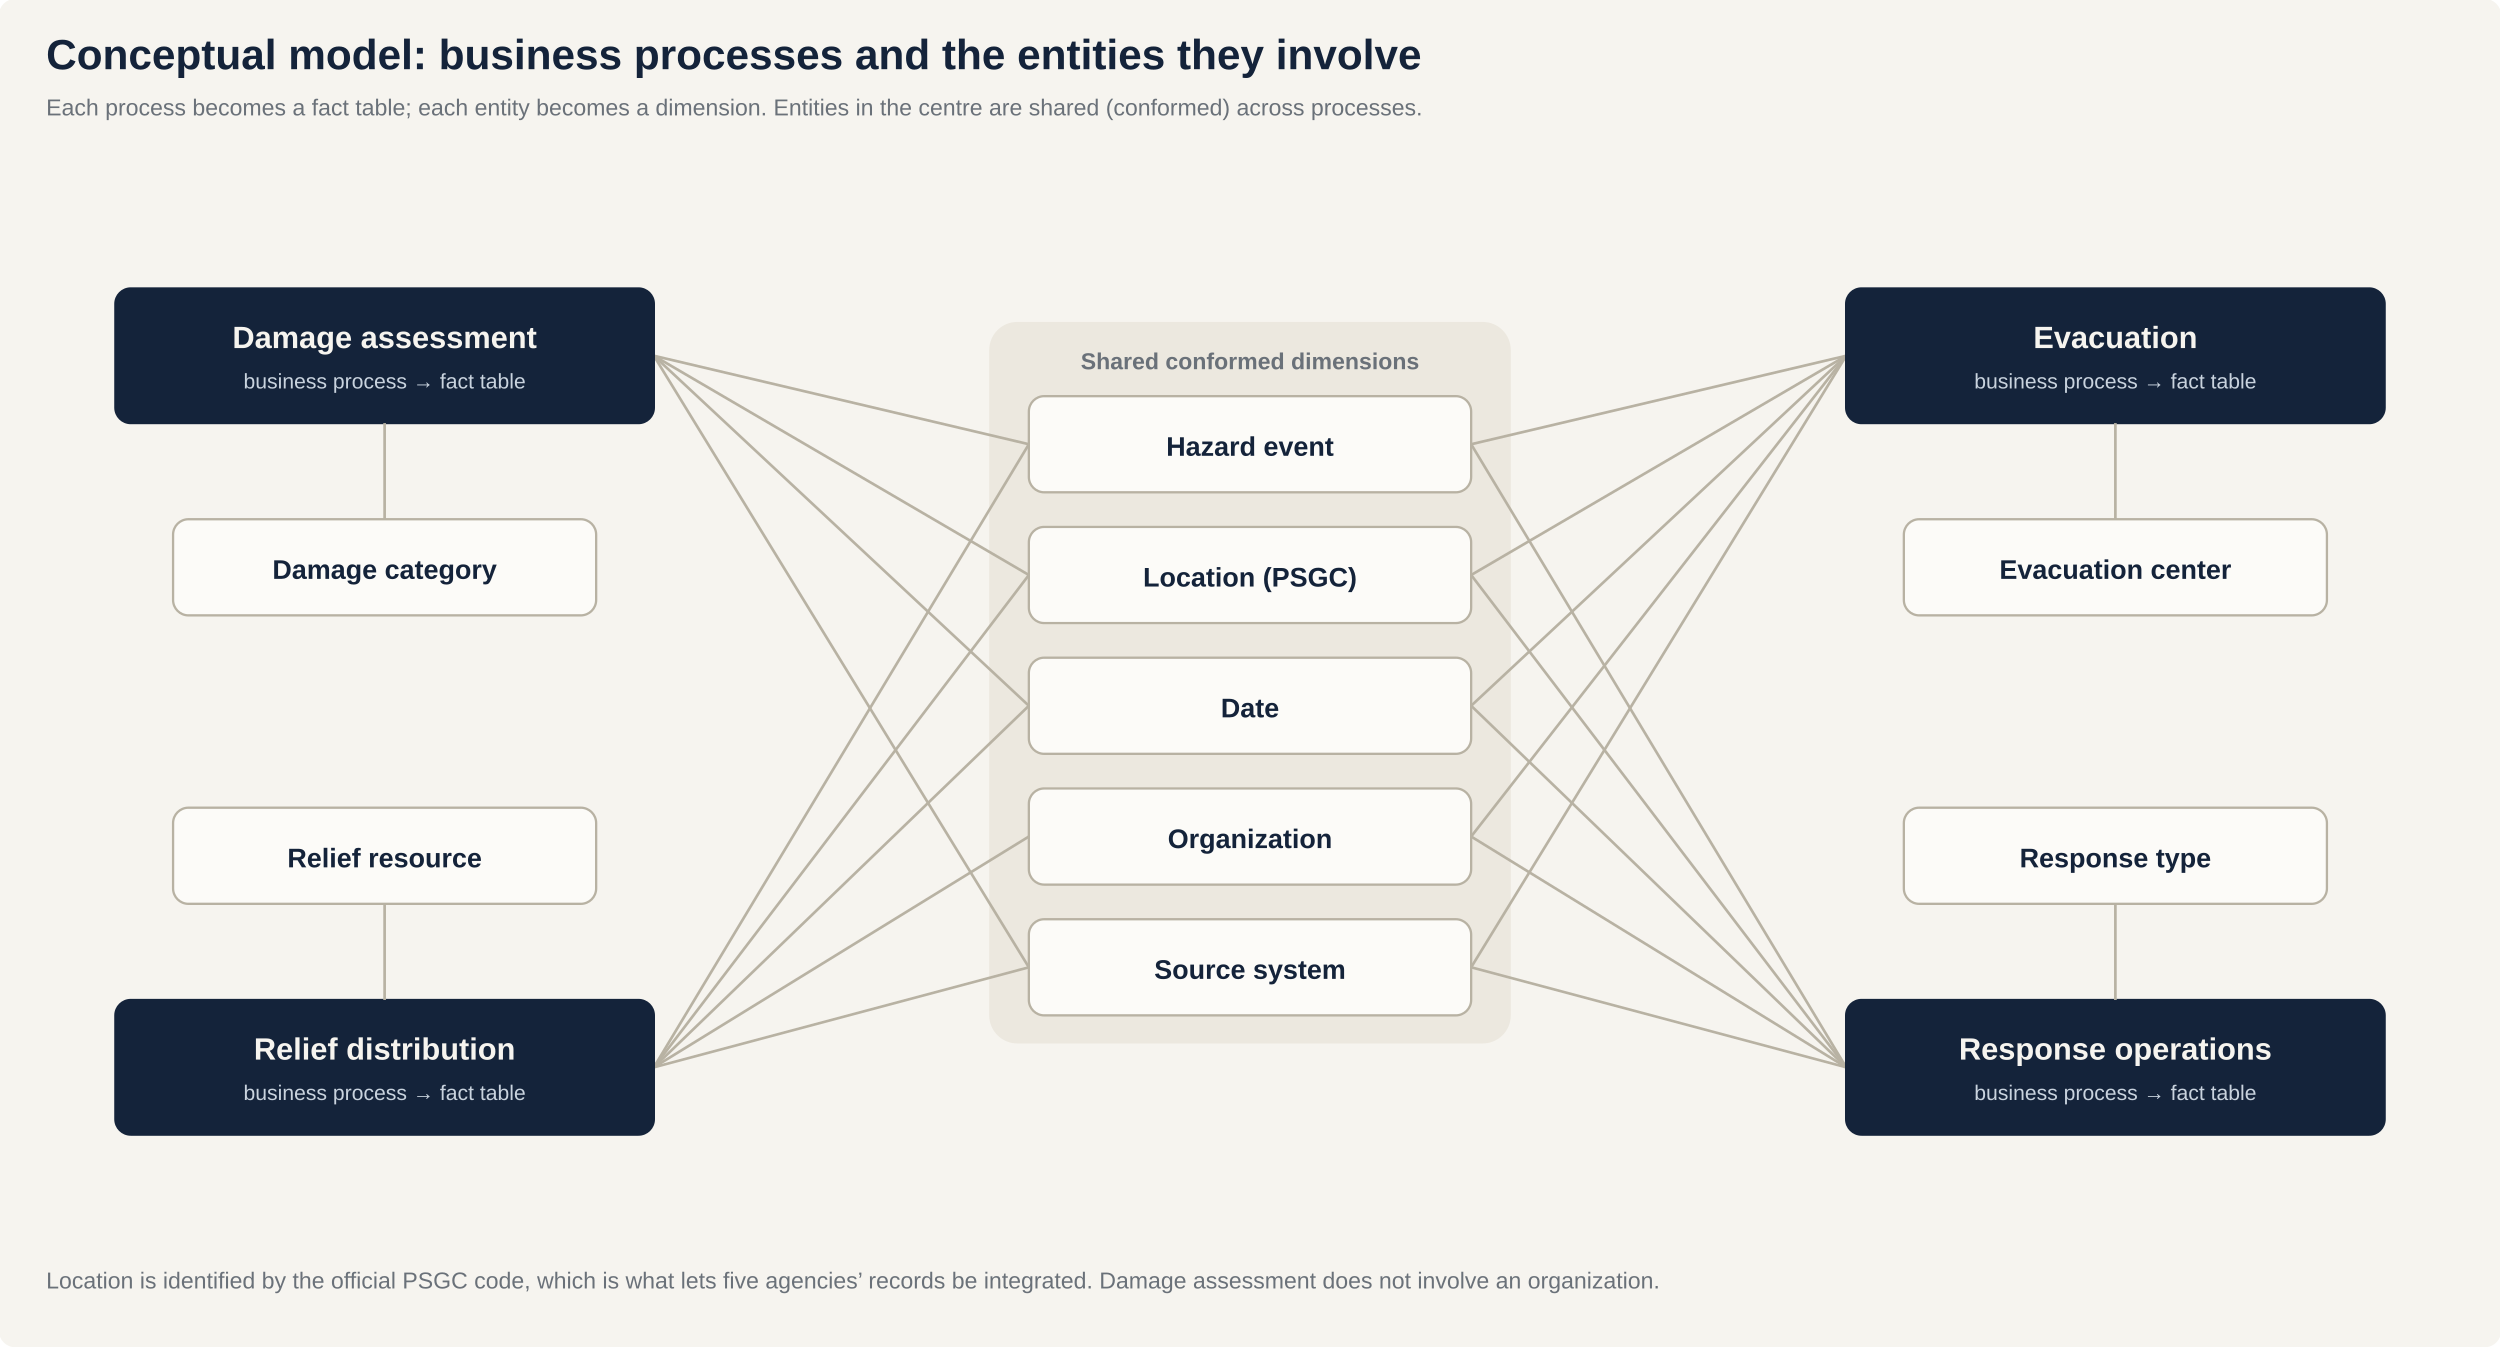
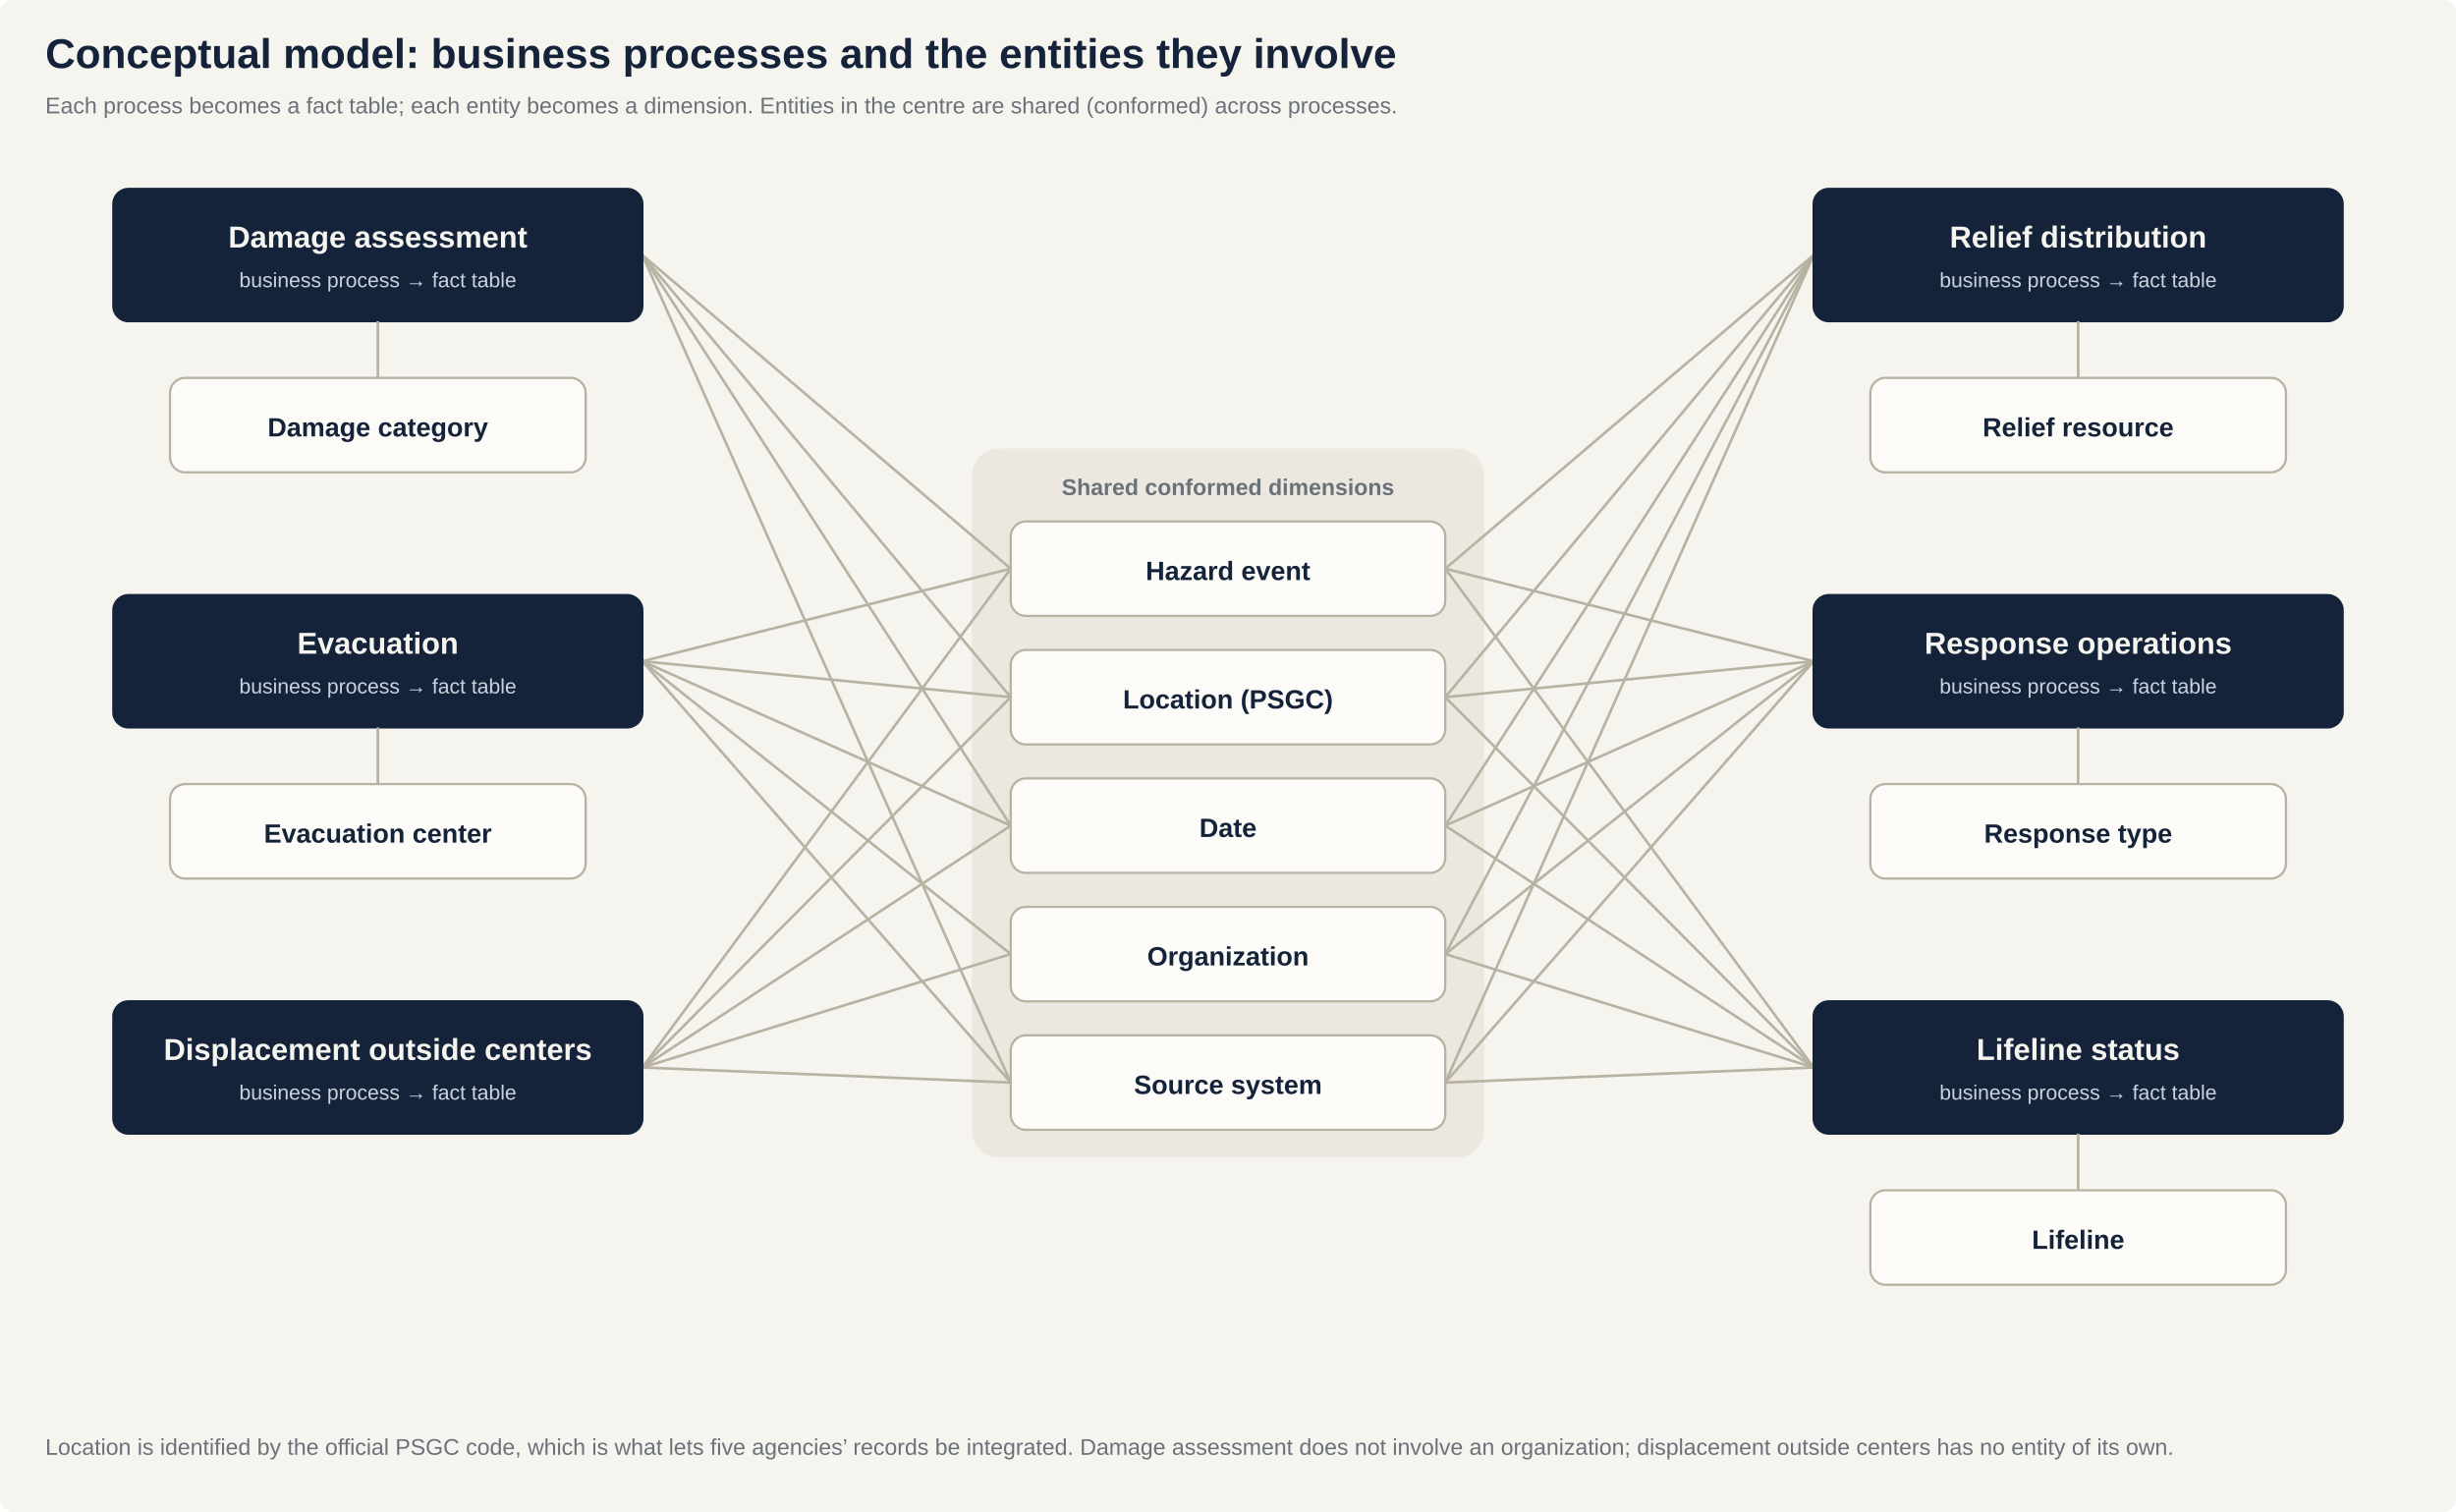
- <svg xmlns="http://www.w3.org/2000/svg" width="1300" height="700" viewBox="0 0 1300 700">
+ <svg xmlns="http://www.w3.org/2000/svg" width="1300" height="800" viewBox="0 0 1300 800">
  <defs>
    <marker id="arrow" viewBox="0 0 10 10" refX="9" refY="5" markerWidth="7" markerHeight="7" orient="auto-start-reverse">
      <path d="M0,0 L10,5 L0,10 z" fill="#14233A" />
    </marker>
  </defs>
-   <rect x="0" y="0" width="1300" height="700" rx="8" fill="#F6F4EF" stroke="#F6F4EF" stroke-width="1.2" />
+   <rect x="0" y="0" width="1300" height="800" rx="8" fill="#F6F4EF" stroke="#F6F4EF" stroke-width="1.2" />
  <text x="24" y="36" font-family="Arial, Helvetica, sans-serif" font-size="22" fill="#14233A" text-anchor="start" font-weight="700">Conceptual model: business processes and the entities they involve</text>
  <text x="24" y="60" font-family="Arial, Helvetica, sans-serif" font-size="12" fill="#6A7179" text-anchor="start">Each process becomes a fact table; each entity becomes a dimension. Entities in the centre are shared (conformed) across processes.</text>
-   <rect x="515" y="168" width="270" height="374" rx="14" fill="#ECE8DF" stroke="#ECE8DF" stroke-width="1.2" />
-   <text x="650.0" y="192" font-family="Arial, Helvetica, sans-serif" font-size="12" fill="#6A7179" text-anchor="middle" font-weight="700">Shared conformed dimensions</text>
-   <rect x="535" y="206" width="230" height="50" rx="8" fill="#FCFBF8" stroke="#B8B2A3" stroke-width="1.2" />
-   <text x="650.0" y="237" font-family="Arial, Helvetica, sans-serif" font-size="14" fill="#14233A" text-anchor="middle" font-weight="700">Hazard event</text>
-   <rect x="535" y="274" width="230" height="50" rx="8" fill="#FCFBF8" stroke="#B8B2A3" stroke-width="1.2" />
-   <text x="650.0" y="305" font-family="Arial, Helvetica, sans-serif" font-size="14" fill="#14233A" text-anchor="middle" font-weight="700">Location (PSGC)</text>
-   <rect x="535" y="342" width="230" height="50" rx="8" fill="#FCFBF8" stroke="#B8B2A3" stroke-width="1.2" />
-   <text x="650.0" y="373" font-family="Arial, Helvetica, sans-serif" font-size="14" fill="#14233A" text-anchor="middle" font-weight="700">Date</text>
-   <rect x="535" y="410" width="230" height="50" rx="8" fill="#FCFBF8" stroke="#B8B2A3" stroke-width="1.2" />
-   <text x="650.0" y="441" font-family="Arial, Helvetica, sans-serif" font-size="14" fill="#14233A" text-anchor="middle" font-weight="700">Organization</text>
-   <rect x="535" y="478" width="230" height="50" rx="8" fill="#FCFBF8" stroke="#B8B2A3" stroke-width="1.2" />
-   <text x="650.0" y="509" font-family="Arial, Helvetica, sans-serif" font-size="14" fill="#14233A" text-anchor="middle" font-weight="700">Source system</text>
-   <line x1="340" y1="185.0" x2="535" y2="231.0" stroke="#B8B2A3" stroke-width="1.4" />
-   <line x1="340" y1="185.0" x2="535" y2="299.0" stroke="#B8B2A3" stroke-width="1.4" />
-   <line x1="340" y1="185.0" x2="535" y2="367.0" stroke="#B8B2A3" stroke-width="1.4" />
-   <line x1="340" y1="185.0" x2="535" y2="503.0" stroke="#B8B2A3" stroke-width="1.4" />
-   <rect x="60" y="150" width="280" height="70" rx="8" fill="#14233A" stroke="#14233A" stroke-width="1.2" />
-   <text x="200.0" y="181" font-family="Arial, Helvetica, sans-serif" font-size="16" fill="#F6F4EF" text-anchor="middle" font-weight="700">Damage assessment</text>
-   <text x="200.0" y="202" font-family="Arial, Helvetica, sans-serif" font-size="11" fill="#C9D3DE" text-anchor="middle">business process → fact table</text>
-   <line x1="200.0" y1="220" x2="200.0" y2="270" stroke="#B8B2A3" stroke-width="1.4" />
-   <rect x="90.0" y="270" width="220" height="50" rx="8" fill="#FCFBF8" stroke="#B8B2A3" stroke-width="1.2" />
-   <text x="200.0" y="301" font-family="Arial, Helvetica, sans-serif" font-size="14" fill="#14233A" text-anchor="middle" font-weight="700">Damage category</text>
-   <line x1="960" y1="185.0" x2="765" y2="231.0" stroke="#B8B2A3" stroke-width="1.4" />
-   <line x1="960" y1="185.0" x2="765" y2="299.0" stroke="#B8B2A3" stroke-width="1.4" />
-   <line x1="960" y1="185.0" x2="765" y2="367.0" stroke="#B8B2A3" stroke-width="1.4" />
-   <line x1="960" y1="185.0" x2="765" y2="435.0" stroke="#B8B2A3" stroke-width="1.4" />
-   <line x1="960" y1="185.0" x2="765" y2="503.0" stroke="#B8B2A3" stroke-width="1.4" />
-   <rect x="960" y="150" width="280" height="70" rx="8" fill="#14233A" stroke="#14233A" stroke-width="1.2" />
-   <text x="1100.0" y="181" font-family="Arial, Helvetica, sans-serif" font-size="16" fill="#F6F4EF" text-anchor="middle" font-weight="700">Evacuation</text>
-   <text x="1100.0" y="202" font-family="Arial, Helvetica, sans-serif" font-size="11" fill="#C9D3DE" text-anchor="middle">business process → fact table</text>
-   <line x1="1100.0" y1="220" x2="1100.0" y2="270" stroke="#B8B2A3" stroke-width="1.4" />
-   <rect x="990.0" y="270" width="220" height="50" rx="8" fill="#FCFBF8" stroke="#B8B2A3" stroke-width="1.2" />
-   <text x="1100.0" y="301" font-family="Arial, Helvetica, sans-serif" font-size="14" fill="#14233A" text-anchor="middle" font-weight="700">Evacuation center</text>
-   <line x1="340" y1="555.0" x2="535" y2="231.0" stroke="#B8B2A3" stroke-width="1.4" />
-   <line x1="340" y1="555.0" x2="535" y2="299.0" stroke="#B8B2A3" stroke-width="1.4" />
-   <line x1="340" y1="555.0" x2="535" y2="367.0" stroke="#B8B2A3" stroke-width="1.4" />
-   <line x1="340" y1="555.0" x2="535" y2="435.0" stroke="#B8B2A3" stroke-width="1.4" />
-   <line x1="340" y1="555.0" x2="535" y2="503.0" stroke="#B8B2A3" stroke-width="1.4" />
-   <rect x="60" y="520" width="280" height="70" rx="8" fill="#14233A" stroke="#14233A" stroke-width="1.2" />
-   <text x="200.0" y="551" font-family="Arial, Helvetica, sans-serif" font-size="16" fill="#F6F4EF" text-anchor="middle" font-weight="700">Relief distribution</text>
-   <text x="200.0" y="572" font-family="Arial, Helvetica, sans-serif" font-size="11" fill="#C9D3DE" text-anchor="middle">business process → fact table</text>
-   <line x1="200.0" y1="520" x2="200.0" y2="470" stroke="#B8B2A3" stroke-width="1.4" />
-   <rect x="90.0" y="420" width="220" height="50" rx="8" fill="#FCFBF8" stroke="#B8B2A3" stroke-width="1.2" />
-   <text x="200.0" y="451" font-family="Arial, Helvetica, sans-serif" font-size="14" fill="#14233A" text-anchor="middle" font-weight="700">Relief resource</text>
-   <line x1="960" y1="555.0" x2="765" y2="231.0" stroke="#B8B2A3" stroke-width="1.4" />
-   <line x1="960" y1="555.0" x2="765" y2="299.0" stroke="#B8B2A3" stroke-width="1.4" />
-   <line x1="960" y1="555.0" x2="765" y2="367.0" stroke="#B8B2A3" stroke-width="1.4" />
-   <line x1="960" y1="555.0" x2="765" y2="435.0" stroke="#B8B2A3" stroke-width="1.4" />
-   <line x1="960" y1="555.0" x2="765" y2="503.0" stroke="#B8B2A3" stroke-width="1.4" />
-   <rect x="960" y="520" width="280" height="70" rx="8" fill="#14233A" stroke="#14233A" stroke-width="1.2" />
-   <text x="1100.0" y="551" font-family="Arial, Helvetica, sans-serif" font-size="16" fill="#F6F4EF" text-anchor="middle" font-weight="700">Response operations</text>
-   <text x="1100.0" y="572" font-family="Arial, Helvetica, sans-serif" font-size="11" fill="#C9D3DE" text-anchor="middle">business process → fact table</text>
-   <line x1="1100.0" y1="520" x2="1100.0" y2="470" stroke="#B8B2A3" stroke-width="1.4" />
-   <rect x="990.0" y="420" width="220" height="50" rx="8" fill="#FCFBF8" stroke="#B8B2A3" stroke-width="1.2" />
-   <text x="1100.0" y="451" font-family="Arial, Helvetica, sans-serif" font-size="14" fill="#14233A" text-anchor="middle" font-weight="700">Response type</text>
-   <text x="24" y="670" font-family="Arial, Helvetica, sans-serif" font-size="12" fill="#6A7179" text-anchor="start">Location is identified by the official PSGC code, which is what lets five agencies’ records be integrated. Damage assessment does not involve an organization.</text>
+   <rect x="515" y="238" width="270" height="374" rx="14" fill="#ECE8DF" stroke="#ECE8DF" stroke-width="1.2" />
+   <text x="650.0" y="262" font-family="Arial, Helvetica, sans-serif" font-size="12" fill="#6A7179" text-anchor="middle" font-weight="700">Shared conformed dimensions</text>
+   <rect x="535" y="276" width="230" height="50" rx="8" fill="#FCFBF8" stroke="#B8B2A3" stroke-width="1.2" />
+   <text x="650.0" y="307" font-family="Arial, Helvetica, sans-serif" font-size="14" fill="#14233A" text-anchor="middle" font-weight="700">Hazard event</text>
+   <rect x="535" y="344" width="230" height="50" rx="8" fill="#FCFBF8" stroke="#B8B2A3" stroke-width="1.2" />
+   <text x="650.0" y="375" font-family="Arial, Helvetica, sans-serif" font-size="14" fill="#14233A" text-anchor="middle" font-weight="700">Location (PSGC)</text>
+   <rect x="535" y="412" width="230" height="50" rx="8" fill="#FCFBF8" stroke="#B8B2A3" stroke-width="1.2" />
+   <text x="650.0" y="443" font-family="Arial, Helvetica, sans-serif" font-size="14" fill="#14233A" text-anchor="middle" font-weight="700">Date</text>
+   <rect x="535" y="480" width="230" height="50" rx="8" fill="#FCFBF8" stroke="#B8B2A3" stroke-width="1.2" />
+   <text x="650.0" y="511" font-family="Arial, Helvetica, sans-serif" font-size="14" fill="#14233A" text-anchor="middle" font-weight="700">Organization</text>
+   <rect x="535" y="548" width="230" height="50" rx="8" fill="#FCFBF8" stroke="#B8B2A3" stroke-width="1.2" />
+   <text x="650.0" y="579" font-family="Arial, Helvetica, sans-serif" font-size="14" fill="#14233A" text-anchor="middle" font-weight="700">Source system</text>
+   <line x1="340" y1="135.0" x2="535" y2="301.0" stroke="#B8B2A3" stroke-width="1.4" />
+   <line x1="340" y1="135.0" x2="535" y2="369.0" stroke="#B8B2A3" stroke-width="1.4" />
+   <line x1="340" y1="135.0" x2="535" y2="437.0" stroke="#B8B2A3" stroke-width="1.4" />
+   <line x1="340" y1="135.0" x2="535" y2="573.0" stroke="#B8B2A3" stroke-width="1.4" />
+   <rect x="60" y="100" width="280" height="70" rx="8" fill="#14233A" stroke="#14233A" stroke-width="1.2" />
+   <text x="200.0" y="131" font-family="Arial, Helvetica, sans-serif" font-size="16" fill="#F6F4EF" text-anchor="middle" font-weight="700">Damage assessment</text>
+   <text x="200.0" y="152" font-family="Arial, Helvetica, sans-serif" font-size="11" fill="#C9D3DE" text-anchor="middle">business process → fact table</text>
+   <line x1="200.0" y1="170" x2="200.0" y2="200" stroke="#B8B2A3" stroke-width="1.4" />
+   <rect x="90.0" y="200" width="220" height="50" rx="8" fill="#FCFBF8" stroke="#B8B2A3" stroke-width="1.2" />
+   <text x="200.0" y="231" font-family="Arial, Helvetica, sans-serif" font-size="14" fill="#14233A" text-anchor="middle" font-weight="700">Damage category</text>
+   <line x1="340" y1="350.0" x2="535" y2="301.0" stroke="#B8B2A3" stroke-width="1.4" />
+   <line x1="340" y1="350.0" x2="535" y2="369.0" stroke="#B8B2A3" stroke-width="1.4" />
+   <line x1="340" y1="350.0" x2="535" y2="437.0" stroke="#B8B2A3" stroke-width="1.4" />
+   <line x1="340" y1="350.0" x2="535" y2="505.0" stroke="#B8B2A3" stroke-width="1.4" />
+   <line x1="340" y1="350.0" x2="535" y2="573.0" stroke="#B8B2A3" stroke-width="1.4" />
+   <rect x="60" y="315" width="280" height="70" rx="8" fill="#14233A" stroke="#14233A" stroke-width="1.2" />
+   <text x="200.0" y="346" font-family="Arial, Helvetica, sans-serif" font-size="16" fill="#F6F4EF" text-anchor="middle" font-weight="700">Evacuation</text>
+   <text x="200.0" y="367" font-family="Arial, Helvetica, sans-serif" font-size="11" fill="#C9D3DE" text-anchor="middle">business process → fact table</text>
+   <line x1="200.0" y1="385" x2="200.0" y2="415" stroke="#B8B2A3" stroke-width="1.4" />
+   <rect x="90.0" y="415" width="220" height="50" rx="8" fill="#FCFBF8" stroke="#B8B2A3" stroke-width="1.2" />
+   <text x="200.0" y="446" font-family="Arial, Helvetica, sans-serif" font-size="14" fill="#14233A" text-anchor="middle" font-weight="700">Evacuation center</text>
+   <line x1="340" y1="565.0" x2="535" y2="301.0" stroke="#B8B2A3" stroke-width="1.4" />
+   <line x1="340" y1="565.0" x2="535" y2="369.0" stroke="#B8B2A3" stroke-width="1.4" />
+   <line x1="340" y1="565.0" x2="535" y2="437.0" stroke="#B8B2A3" stroke-width="1.4" />
+   <line x1="340" y1="565.0" x2="535" y2="505.0" stroke="#B8B2A3" stroke-width="1.4" />
+   <line x1="340" y1="565.0" x2="535" y2="573.0" stroke="#B8B2A3" stroke-width="1.4" />
+   <rect x="60" y="530" width="280" height="70" rx="8" fill="#14233A" stroke="#14233A" stroke-width="1.2" />
+   <text x="200.0" y="561" font-family="Arial, Helvetica, sans-serif" font-size="16" fill="#F6F4EF" text-anchor="middle" font-weight="700">Displacement outside centers</text>
+   <text x="200.0" y="582" font-family="Arial, Helvetica, sans-serif" font-size="11" fill="#C9D3DE" text-anchor="middle">business process → fact table</text>
+   <line x1="960" y1="135.0" x2="765" y2="301.0" stroke="#B8B2A3" stroke-width="1.4" />
+   <line x1="960" y1="135.0" x2="765" y2="369.0" stroke="#B8B2A3" stroke-width="1.4" />
+   <line x1="960" y1="135.0" x2="765" y2="437.0" stroke="#B8B2A3" stroke-width="1.4" />
+   <line x1="960" y1="135.0" x2="765" y2="505.0" stroke="#B8B2A3" stroke-width="1.4" />
+   <line x1="960" y1="135.0" x2="765" y2="573.0" stroke="#B8B2A3" stroke-width="1.4" />
+   <rect x="960" y="100" width="280" height="70" rx="8" fill="#14233A" stroke="#14233A" stroke-width="1.2" />
+   <text x="1100.0" y="131" font-family="Arial, Helvetica, sans-serif" font-size="16" fill="#F6F4EF" text-anchor="middle" font-weight="700">Relief distribution</text>
+   <text x="1100.0" y="152" font-family="Arial, Helvetica, sans-serif" font-size="11" fill="#C9D3DE" text-anchor="middle">business process → fact table</text>
+   <line x1="1100.0" y1="170" x2="1100.0" y2="200" stroke="#B8B2A3" stroke-width="1.4" />
+   <rect x="990.0" y="200" width="220" height="50" rx="8" fill="#FCFBF8" stroke="#B8B2A3" stroke-width="1.2" />
+   <text x="1100.0" y="231" font-family="Arial, Helvetica, sans-serif" font-size="14" fill="#14233A" text-anchor="middle" font-weight="700">Relief resource</text>
+   <line x1="960" y1="350.0" x2="765" y2="301.0" stroke="#B8B2A3" stroke-width="1.4" />
+   <line x1="960" y1="350.0" x2="765" y2="369.0" stroke="#B8B2A3" stroke-width="1.4" />
+   <line x1="960" y1="350.0" x2="765" y2="437.0" stroke="#B8B2A3" stroke-width="1.4" />
+   <line x1="960" y1="350.0" x2="765" y2="505.0" stroke="#B8B2A3" stroke-width="1.4" />
+   <line x1="960" y1="350.0" x2="765" y2="573.0" stroke="#B8B2A3" stroke-width="1.4" />
+   <rect x="960" y="315" width="280" height="70" rx="8" fill="#14233A" stroke="#14233A" stroke-width="1.2" />
+   <text x="1100.0" y="346" font-family="Arial, Helvetica, sans-serif" font-size="16" fill="#F6F4EF" text-anchor="middle" font-weight="700">Response operations</text>
+   <text x="1100.0" y="367" font-family="Arial, Helvetica, sans-serif" font-size="11" fill="#C9D3DE" text-anchor="middle">business process → fact table</text>
+   <line x1="1100.0" y1="385" x2="1100.0" y2="415" stroke="#B8B2A3" stroke-width="1.4" />
+   <rect x="990.0" y="415" width="220" height="50" rx="8" fill="#FCFBF8" stroke="#B8B2A3" stroke-width="1.2" />
+   <text x="1100.0" y="446" font-family="Arial, Helvetica, sans-serif" font-size="14" fill="#14233A" text-anchor="middle" font-weight="700">Response type</text>
+   <line x1="960" y1="565.0" x2="765" y2="301.0" stroke="#B8B2A3" stroke-width="1.4" />
+   <line x1="960" y1="565.0" x2="765" y2="369.0" stroke="#B8B2A3" stroke-width="1.4" />
+   <line x1="960" y1="565.0" x2="765" y2="437.0" stroke="#B8B2A3" stroke-width="1.4" />
+   <line x1="960" y1="565.0" x2="765" y2="505.0" stroke="#B8B2A3" stroke-width="1.4" />
+   <line x1="960" y1="565.0" x2="765" y2="573.0" stroke="#B8B2A3" stroke-width="1.4" />
+   <rect x="960" y="530" width="280" height="70" rx="8" fill="#14233A" stroke="#14233A" stroke-width="1.2" />
+   <text x="1100.0" y="561" font-family="Arial, Helvetica, sans-serif" font-size="16" fill="#F6F4EF" text-anchor="middle" font-weight="700">Lifeline status</text>
+   <text x="1100.0" y="582" font-family="Arial, Helvetica, sans-serif" font-size="11" fill="#C9D3DE" text-anchor="middle">business process → fact table</text>
+   <line x1="1100.0" y1="600" x2="1100.0" y2="630" stroke="#B8B2A3" stroke-width="1.4" />
+   <rect x="990.0" y="630" width="220" height="50" rx="8" fill="#FCFBF8" stroke="#B8B2A3" stroke-width="1.2" />
+   <text x="1100.0" y="661" font-family="Arial, Helvetica, sans-serif" font-size="14" fill="#14233A" text-anchor="middle" font-weight="700">Lifeline</text>
+   <text x="24" y="770" font-family="Arial, Helvetica, sans-serif" font-size="12" fill="#6A7179" text-anchor="start">Location is identified by the official PSGC code, which is what lets five agencies’ records be integrated. Damage assessment does not involve an organization; displacement outside centers has no entity of its own.</text>
</svg>
